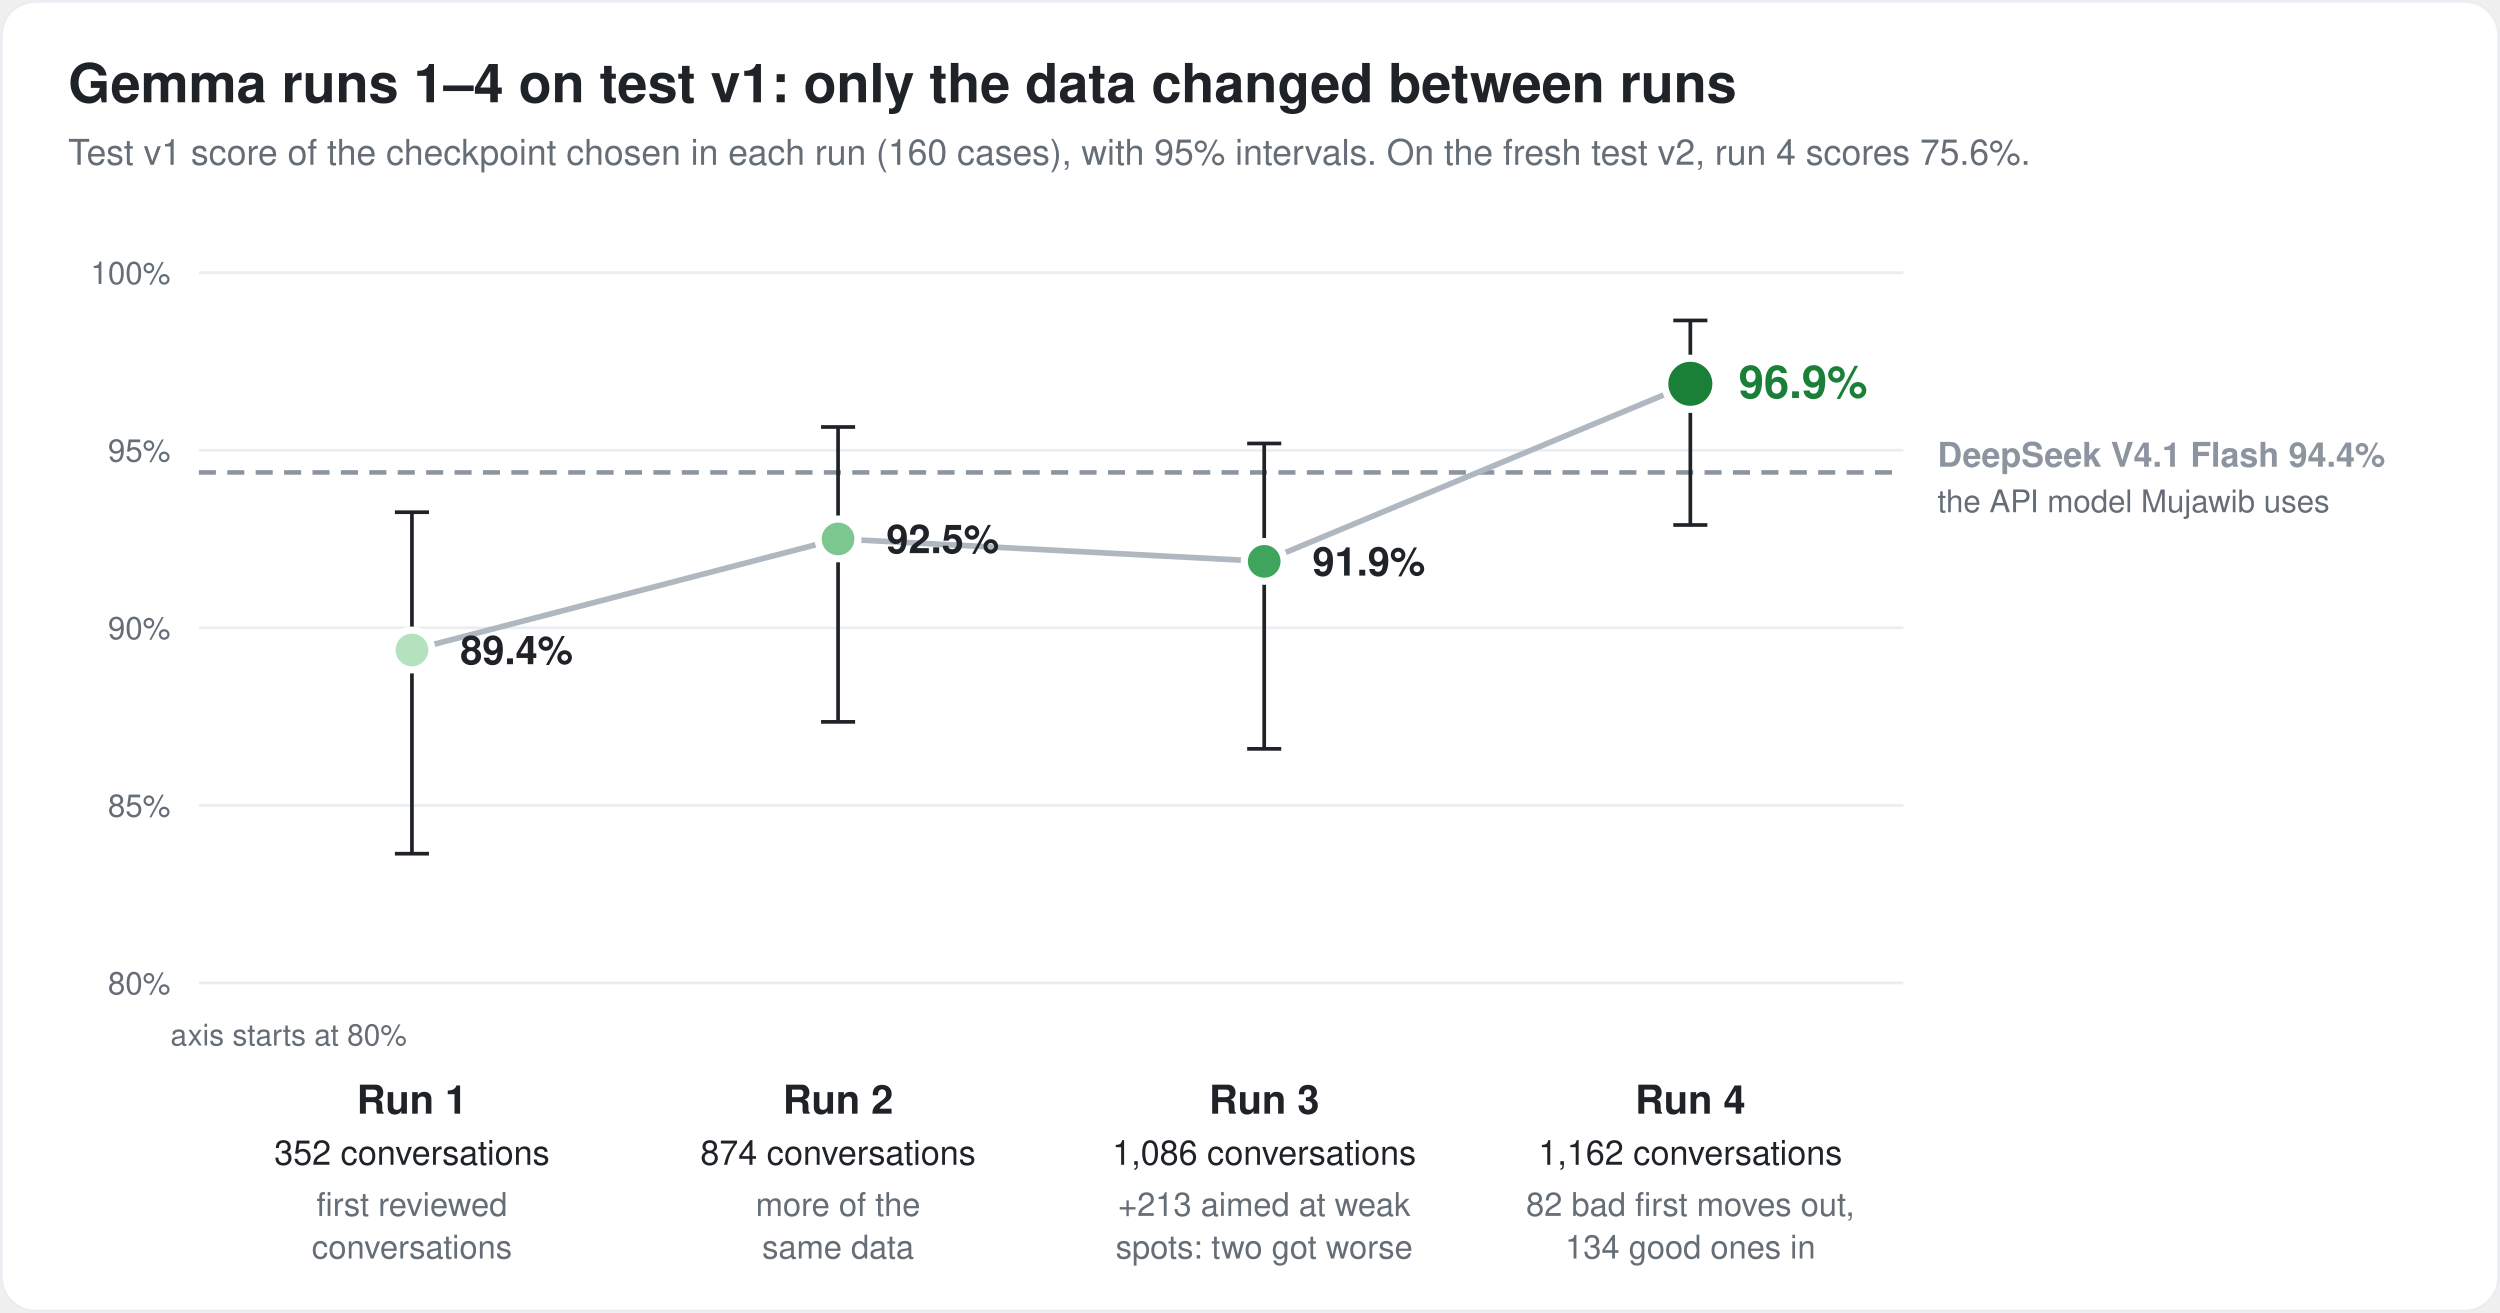
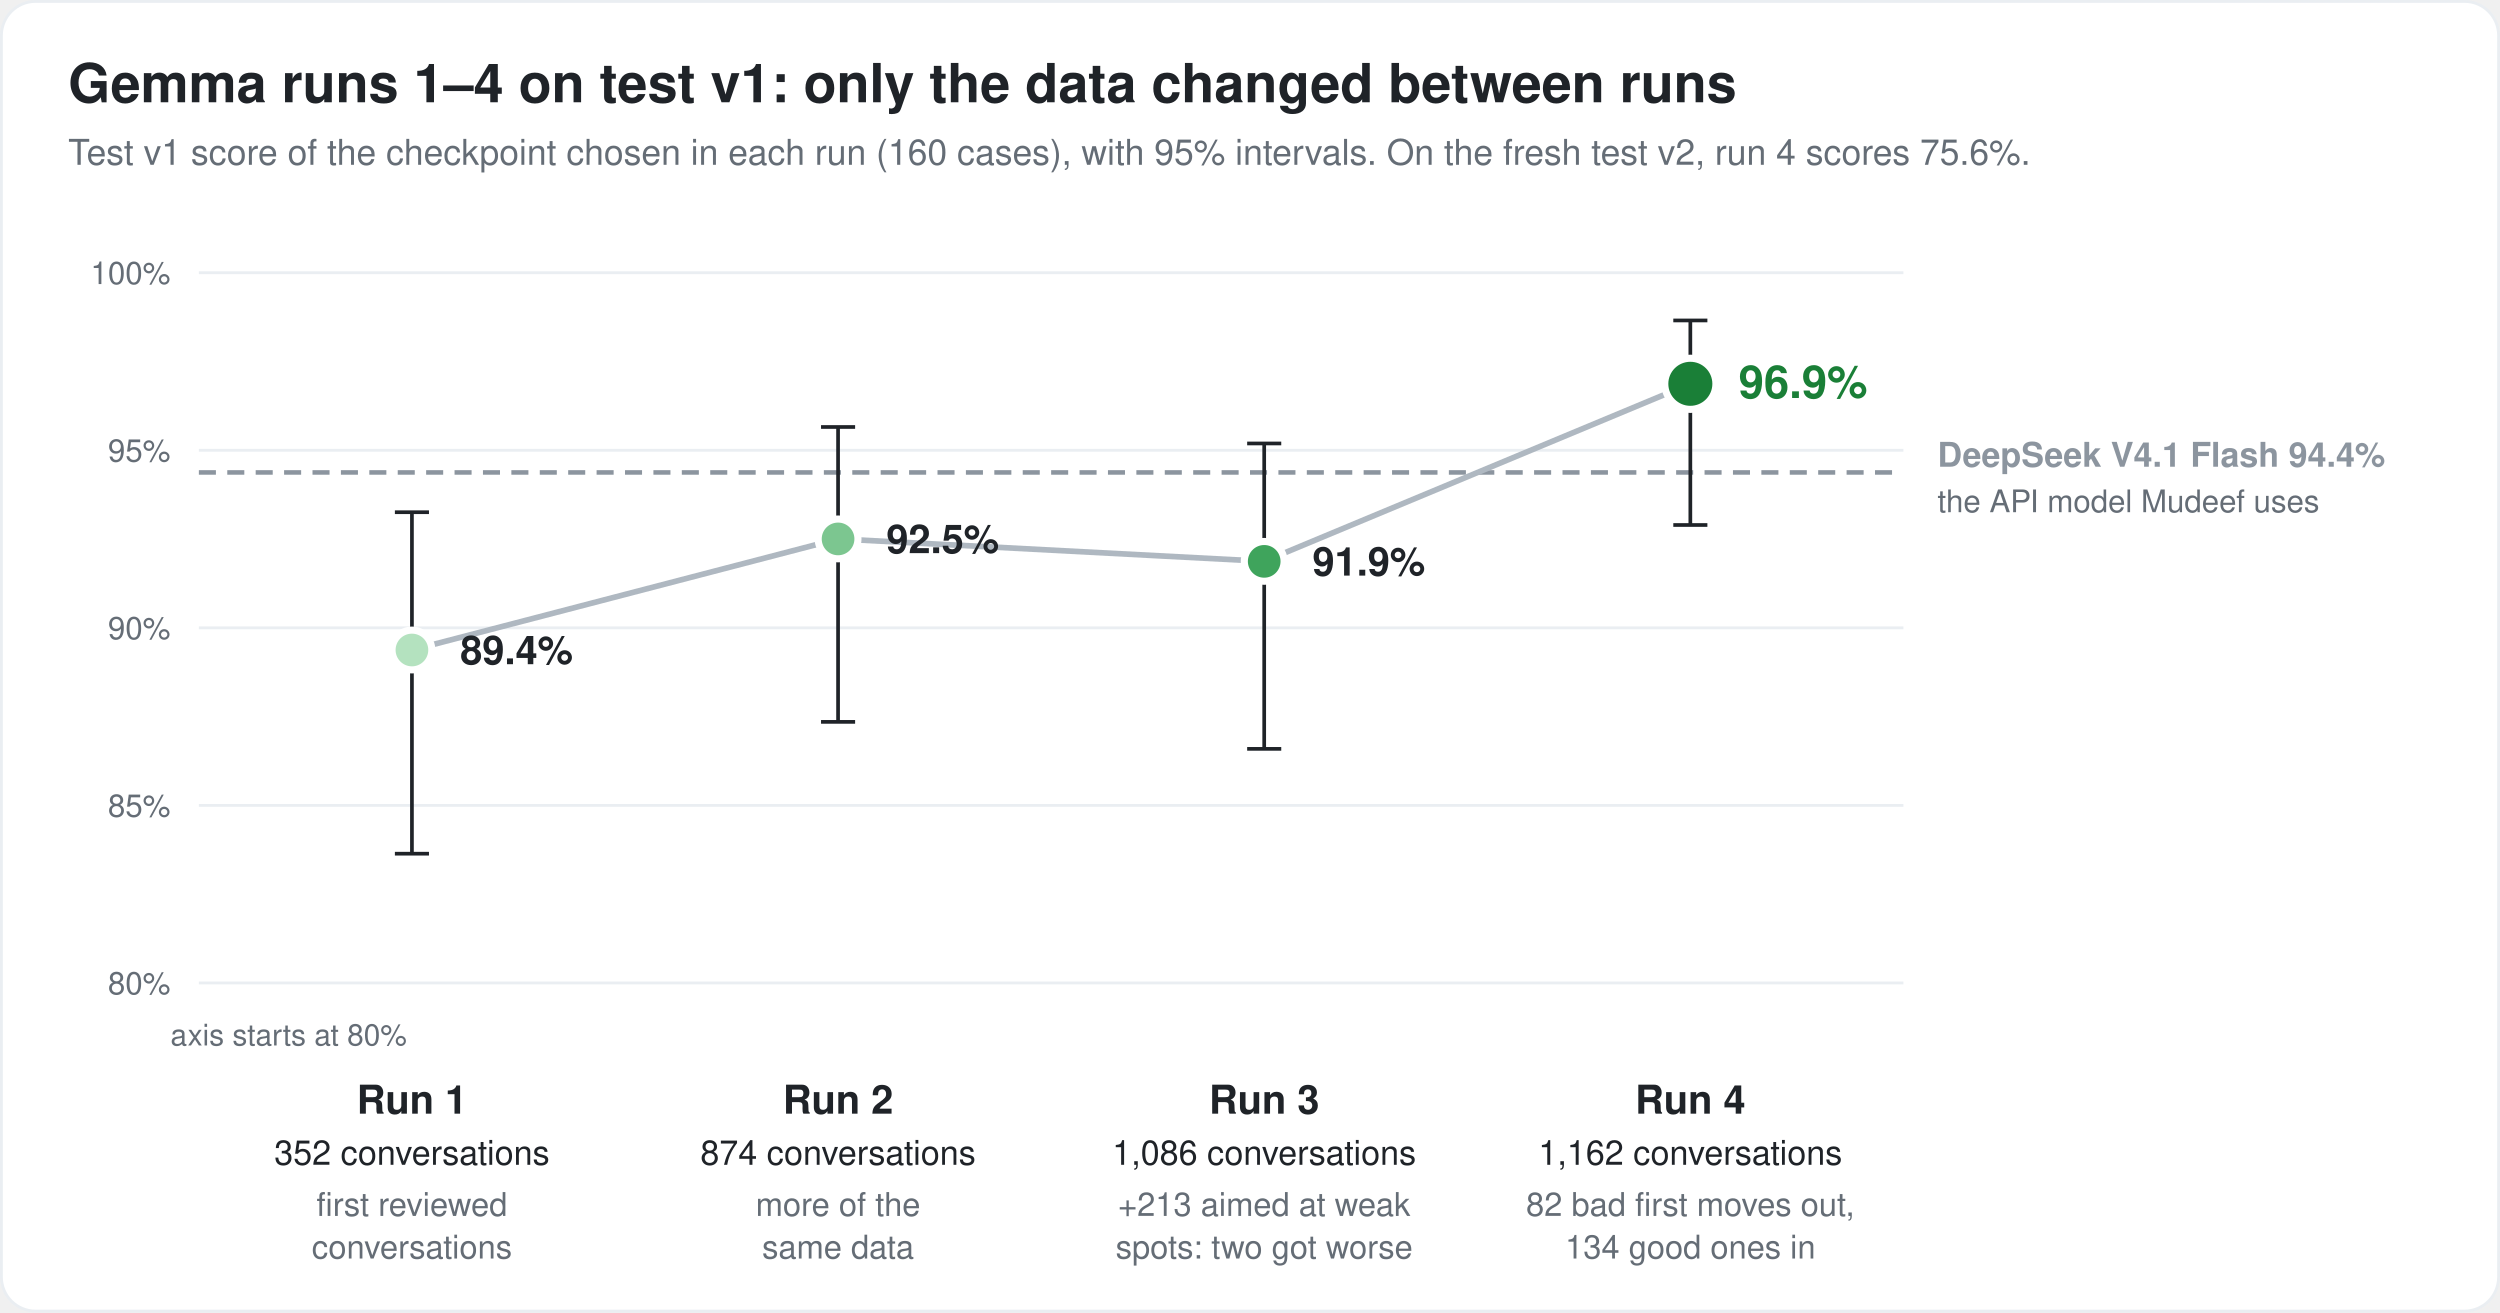
<svg xmlns="http://www.w3.org/2000/svg" width="880" height="462" viewBox="0 0 880 462" role="img">
  <style>text{font-family:system-ui, -apple-system, 'Segoe UI', Helvetica, Arial, sans-serif}.f-bg{fill:#ffffff}.s-bg{stroke:#ffffff}.f-ink{fill:#1f2328}.s-ink{stroke:#1f2328}.f-muted{fill:#656d76}.s-muted{stroke:#656d76}.f-grid{fill:#eaeef2}.s-grid{stroke:#eaeef2}.f-axis{fill:#afb8c1}.s-axis{stroke:#afb8c1}.f-white{fill:#ffffff}.s-white{stroke:#ffffff}.f-onours{fill:#ffffff}.s-onours{stroke:#ffffff}.f-ours{fill:#1a7f37}.s-ours{stroke:#1a7f37}.f-api{fill:#8c959f}.s-api{stroke:#8c959f}.f-open{fill:#bf8700}.s-open{stroke:#bf8700}.f-allam{fill:#0e7c86}.s-allam{stroke:#0e7c86}.f-r1{fill:#b4e2bf}.s-r1{stroke:#b4e2bf}.f-r2{fill:#7cc690}.s-r2{stroke:#7cc690}.f-r3{fill:#3fa45c}.s-r3{stroke:#3fa45c}.f-h5{fill:#1a7f37}.s-h5{stroke:#1a7f37}.f-h4{fill:#9bd5a9}.s-h4{stroke:#9bd5a9}.f-h3{fill:#f2d27a}.s-h3{stroke:#f2d27a}.f-h2{fill:#f3ac7a}.s-h2{stroke:#f3ac7a}.f-h1{fill:#f2a6a0}.s-h1{stroke:#f2a6a0}.f-h0{fill:#cf222e}.s-h0{stroke:#cf222e}.f-numbers{fill:#cf222e}.s-numbers{stroke:#cf222e}.f-times{fill:#bc4c00}.s-times{stroke:#bc4c00}.f-dates{fill:#8250df}.s-dates{stroke:#8250df}.f-actions{fill:#0969da}.s-actions{stroke:#0969da}@media (prefers-color-scheme:dark){.f-bg{fill:#0d1117}.s-bg{stroke:#0d1117}.f-ink{fill:#e6edf3}.s-ink{stroke:#e6edf3}.f-muted{fill:#8d96a0}.s-muted{stroke:#8d96a0}.f-grid{fill:#21262d}.s-grid{stroke:#21262d}.f-axis{fill:#484f58}.s-axis{stroke:#484f58}.f-white{fill:#ffffff}.s-white{stroke:#ffffff}.f-onours{fill:#0d1117}.s-onours{stroke:#0d1117}.f-ours{fill:#3fb950}.s-ours{stroke:#3fb950}.f-api{fill:#6e7681}.s-api{stroke:#6e7681}.f-open{fill:#d29922}.s-open{stroke:#d29922}.f-allam{fill:#2bb3c0}.s-allam{stroke:#2bb3c0}.f-r1{fill:#24532f}.s-r1{stroke:#24532f}.f-r2{fill:#276e38}.s-r2{stroke:#276e38}.f-r3{fill:#2a8a40}.s-r3{stroke:#2a8a40}.f-h5{fill:#238636}.s-h5{stroke:#238636}.f-h4{fill:#1f5f30}.s-h4{stroke:#1f5f30}.f-h3{fill:#6b5110}.s-h3{stroke:#6b5110}.f-h2{fill:#7c3b12}.s-h2{stroke:#7c3b12}.f-h1{fill:#6e211d}.s-h1{stroke:#6e211d}.f-h0{fill:#b62324}.s-h0{stroke:#b62324}.f-numbers{fill:#f85149}.s-numbers{stroke:#f85149}.f-times{fill:#db6d28}.s-times{stroke:#db6d28}.f-dates{fill:#a371f7}.s-dates{stroke:#a371f7}.f-actions{fill:#4493f8}.s-actions{stroke:#4493f8}}</style>
  <rect x="0.5" y="0.5" width="879" height="461" rx="12" class="f-bg s-grid" />
  <text x="24.0" y="36.0" font-size="19" text-anchor="start" class="f-ink" font-weight="bold">Gemma runs 1–4 on test v1: only the data changed between runs</text>
  <text x="24.0" y="58.0" font-size="12.5" text-anchor="start" class="f-muted" font-weight="normal">Test v1 score of the checkpoint chosen in each run (160 cases), with 95% intervals. On the fresh test v2, run 4 scores 75.6%.</text>
  <line x1="70.0" y1="346.0" x2="670.0" y2="346.0" class="s-grid" stroke-width="1.0" />
  <text x="60.0" y="350.0" font-size="11" text-anchor="end" class="f-muted" font-weight="normal">80%</text>
  <line x1="70.0" y1="283.5" x2="670.0" y2="283.5" class="s-grid" stroke-width="1.0" />
  <text x="60.0" y="287.5" font-size="11" text-anchor="end" class="f-muted" font-weight="normal">85%</text>
  <line x1="70.0" y1="221.0" x2="670.0" y2="221.0" class="s-grid" stroke-width="1.0" />
  <text x="60.0" y="225.0" font-size="11" text-anchor="end" class="f-muted" font-weight="normal">90%</text>
  <line x1="70.0" y1="158.5" x2="670.0" y2="158.5" class="s-grid" stroke-width="1.0" />
  <text x="60.0" y="162.5" font-size="11" text-anchor="end" class="f-muted" font-weight="normal">95%</text>
  <line x1="70.0" y1="96.0" x2="670.0" y2="96.0" class="s-grid" stroke-width="1.0" />
  <text x="60.0" y="100.0" font-size="11" text-anchor="end" class="f-muted" font-weight="normal">100%</text>
  <text x="60.0" y="368.0" font-size="10.5" text-anchor="start" class="f-muted" font-weight="normal">axis starts at 80%</text>
  <line x1="70.0" y1="166.3" x2="670.0" y2="166.3" class="s-api" stroke-width="1.6" stroke-dasharray="6 4" />
  <text x="682.0" y="164.3" font-size="12" text-anchor="start" class="f-api" font-weight="bold">DeepSeek V4.1 Flash 94.4%</text>
-   <text x="682.0" y="180.3" font-size="11" text-anchor="start" class="f-muted" font-weight="normal">the API model Mujawib uses</text>
+   <text x="682.0" y="180.3" font-size="11" text-anchor="start" class="f-muted" font-weight="normal">the API model Mudeef uses</text>
  <line x1="145.0" y1="228.8" x2="295.0" y2="189.7" class="s-axis" stroke-width="2" />
  <line x1="295.0" y1="189.7" x2="445.0" y2="197.6" class="s-axis" stroke-width="2" />
  <line x1="445.0" y1="197.6" x2="595.0" y2="135.1" class="s-axis" stroke-width="2" />
  <line x1="145.0" y1="300.5" x2="145.0" y2="180.3" class="s-ink" stroke-width="1.3" />
  <line x1="139.0" y1="300.5" x2="151.0" y2="300.5" class="s-ink" stroke-width="1.3" />
  <line x1="139.0" y1="180.3" x2="151.0" y2="180.3" class="s-ink" stroke-width="1.3" />
  <circle cx="145.0" cy="228.8" r="7" class="f-r1 s-bg" stroke-width="2.5" />
  <text x="162.0" y="233.8" font-size="14" text-anchor="start" class="f-ink" font-weight="bold">89.4%</text>
  <text x="145.0" y="392.0" font-size="14" text-anchor="middle" class="f-ink" font-weight="bold">Run 1</text>
  <text x="145.0" y="410.0" font-size="12" text-anchor="middle" class="f-ink" font-weight="normal">352 conversations</text>
  <text x="145.0" y="428.0" font-size="11.5" text-anchor="middle" class="f-muted" font-weight="normal">first reviewed</text>
  <text x="145.0" y="443.0" font-size="11.5" text-anchor="middle" class="f-muted" font-weight="normal">conversations</text>
  <line x1="295.0" y1="254.1" x2="295.0" y2="150.3" class="s-ink" stroke-width="1.3" />
  <line x1="289.0" y1="254.1" x2="301.0" y2="254.1" class="s-ink" stroke-width="1.3" />
  <line x1="289.0" y1="150.3" x2="301.0" y2="150.3" class="s-ink" stroke-width="1.3" />
  <circle cx="295.0" cy="189.7" r="7" class="f-r2 s-bg" stroke-width="2.5" />
  <text x="312.0" y="194.7" font-size="14" text-anchor="start" class="f-ink" font-weight="bold">92.5%</text>
  <text x="295.0" y="392.0" font-size="14" text-anchor="middle" class="f-ink" font-weight="bold">Run 2</text>
  <text x="295.0" y="410.0" font-size="12" text-anchor="middle" class="f-ink" font-weight="normal">874 conversations</text>
  <text x="295.0" y="428.0" font-size="11.5" text-anchor="middle" class="f-muted" font-weight="normal">more of the</text>
  <text x="295.0" y="443.0" font-size="11.5" text-anchor="middle" class="f-muted" font-weight="normal">same data</text>
  <line x1="445.0" y1="263.6" x2="445.0" y2="156.1" class="s-ink" stroke-width="1.3" />
  <line x1="439.0" y1="263.6" x2="451.0" y2="263.6" class="s-ink" stroke-width="1.3" />
  <line x1="439.0" y1="156.1" x2="451.0" y2="156.1" class="s-ink" stroke-width="1.3" />
  <circle cx="445.0" cy="197.6" r="7" class="f-r3 s-bg" stroke-width="2.5" />
  <text x="462.0" y="202.6" font-size="14" text-anchor="start" class="f-ink" font-weight="bold">91.9%</text>
  <text x="445.0" y="392.0" font-size="14" text-anchor="middle" class="f-ink" font-weight="bold">Run 3</text>
  <text x="445.0" y="410.0" font-size="12" text-anchor="middle" class="f-ink" font-weight="normal">1,086 conversations</text>
  <text x="445.0" y="428.0" font-size="11.5" text-anchor="middle" class="f-muted" font-weight="normal">+213 aimed at weak</text>
  <text x="445.0" y="443.0" font-size="11.5" text-anchor="middle" class="f-muted" font-weight="normal">spots: two got worse</text>
  <line x1="595.0" y1="184.8" x2="595.0" y2="112.8" class="s-ink" stroke-width="1.3" />
  <line x1="589.0" y1="184.8" x2="601.0" y2="184.8" class="s-ink" stroke-width="1.3" />
  <line x1="589.0" y1="112.8" x2="601.0" y2="112.8" class="s-ink" stroke-width="1.3" />
  <circle cx="595.0" cy="135.1" r="9" class="f-ours s-bg" stroke-width="2.5" />
  <text x="612.0" y="140.1" font-size="16" text-anchor="start" class="f-ours" font-weight="bold">96.9%</text>
  <text x="595.0" y="392.0" font-size="14" text-anchor="middle" class="f-ink" font-weight="bold">Run 4</text>
  <text x="595.0" y="410.0" font-size="12" text-anchor="middle" class="f-ink" font-weight="normal">1,162 conversations</text>
  <text x="595.0" y="428.0" font-size="11.5" text-anchor="middle" class="f-muted" font-weight="normal">82 bad first moves out,</text>
  <text x="595.0" y="443.0" font-size="11.5" text-anchor="middle" class="f-muted" font-weight="normal">134 good ones in</text>
</svg>
